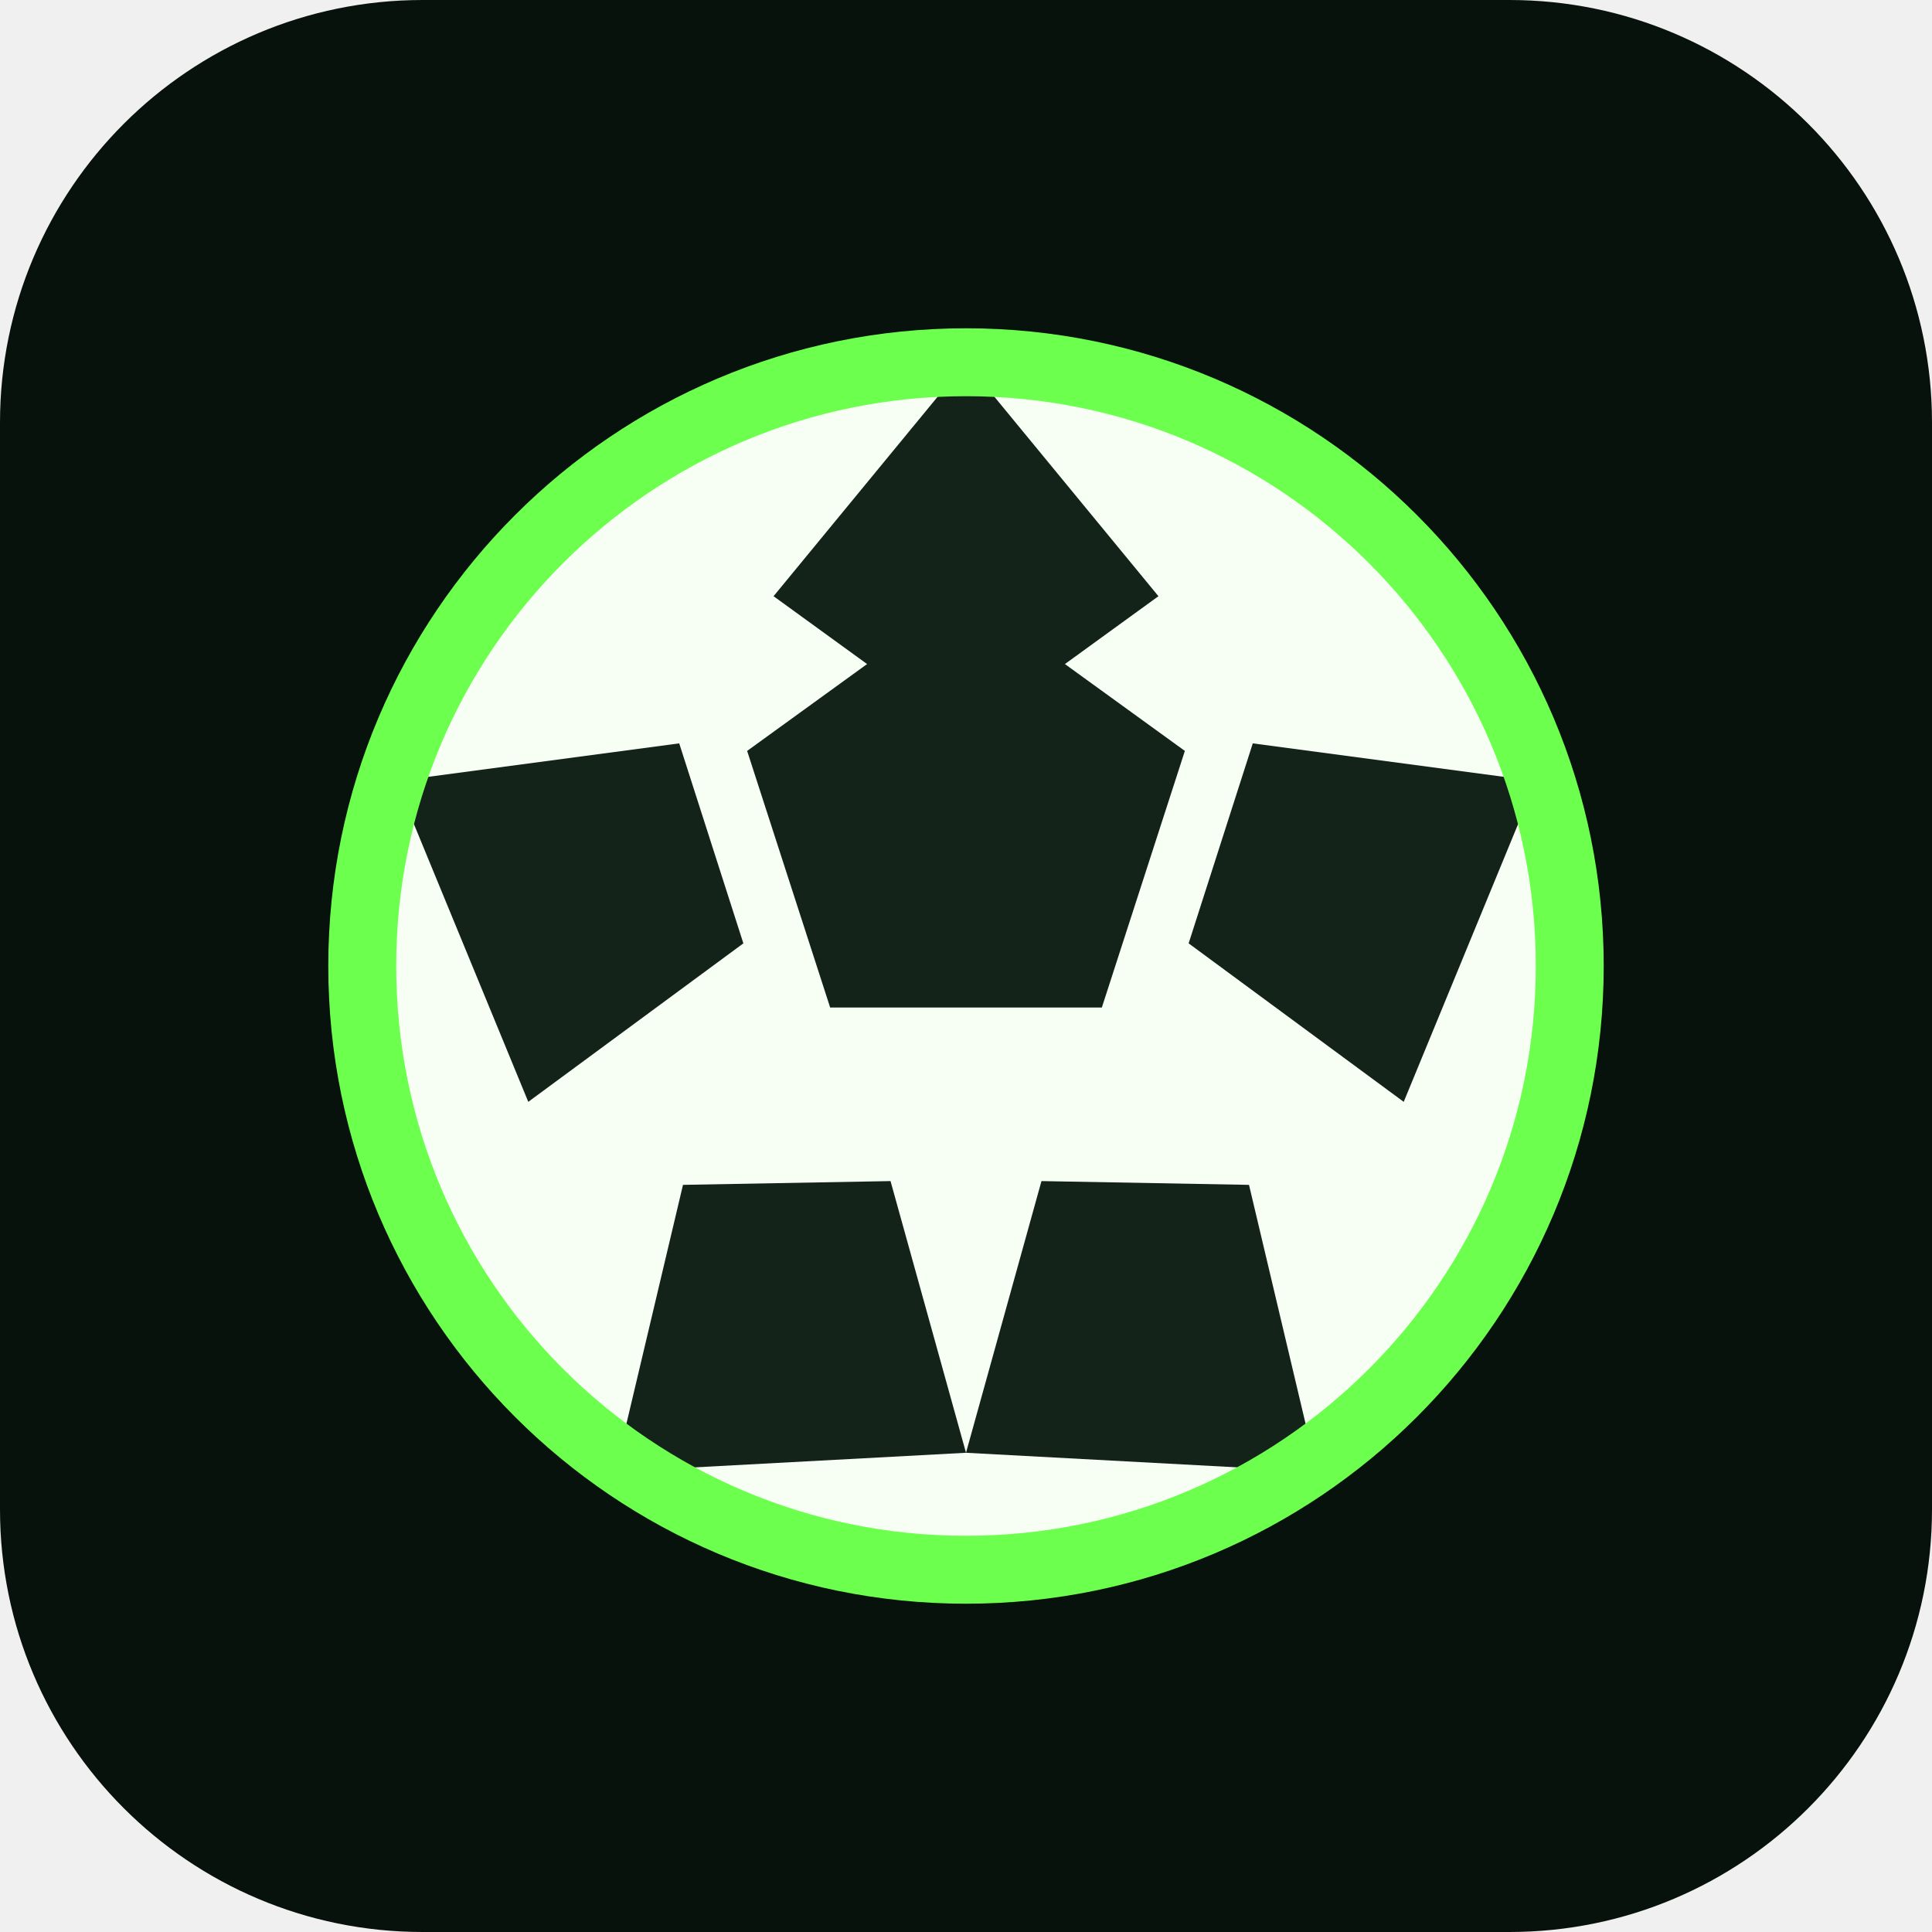
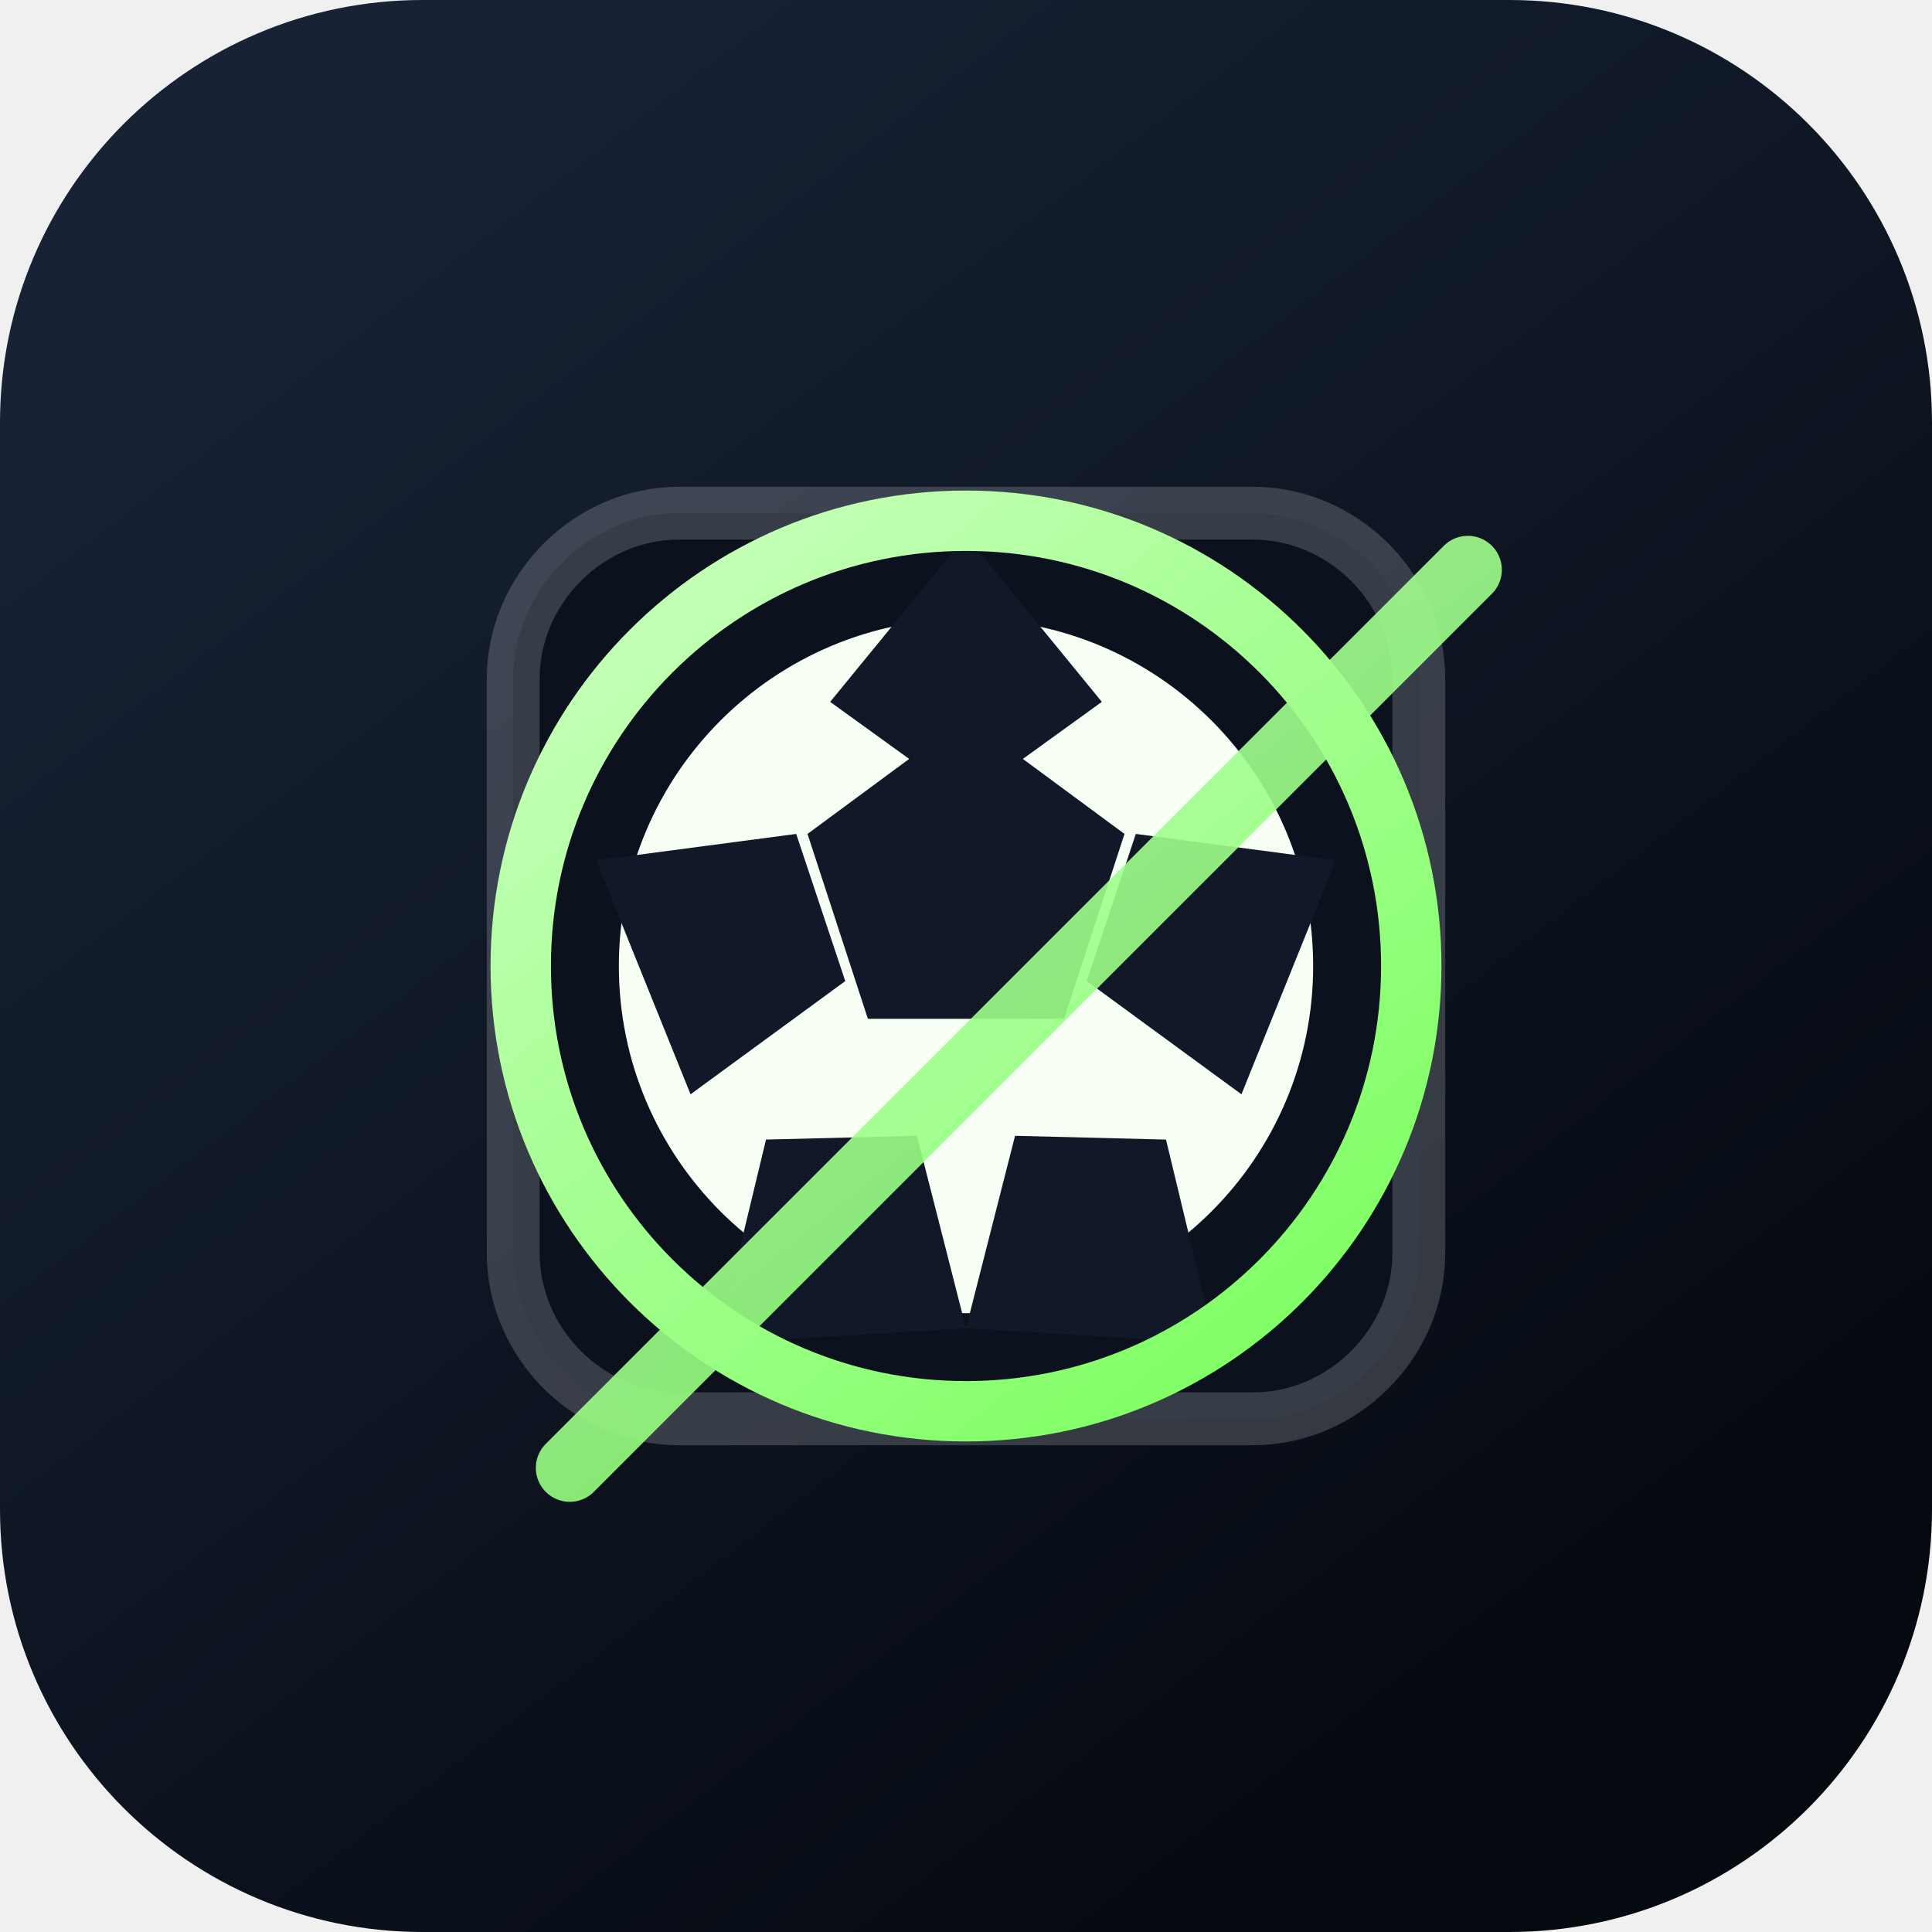
<svg xmlns="http://www.w3.org/2000/svg" viewBox="0 0 512 512">
-   <rect width="512" height="512" rx="112" fill="#08120c" />
-   <circle cx="256" cy="256" r="160" fill="#f7fff5" />
-   <path d="m256 157 58 42-22 68h-72l-22-68z" fill="#14231a" />
-   <path d="m256 96 51 62-51 37-51-37zM407 207l-75-10-17 53 57 42zM349 390l-18-76-55-1-20 72zM163 390l93-5-20-72-55 1zM105 207l35 85 57-42-17-53z" fill="#14231a" />
-   <circle cx="256" cy="256" r="160" fill="none" stroke="#6dff4e" stroke-width="18" />
+   <defs>
+     <linearGradient id="bg" x1="96" x2="416" y1="48" y2="464" gradientUnits="userSpaceOnUse">
+       <stop stop-color="#172235" />
+       <stop offset="1" stop-color="#050910" />
+     </linearGradient>
+     <linearGradient id="accent" x1="128" x2="384" y1="96" y2="416" gradientUnits="userSpaceOnUse">
+       <stop stop-color="#D7FFCE" />
+       <stop offset="1" stop-color="#6DFF4E" />
+     </linearGradient>
+   </defs>
+   <rect width="512" height="512" rx="112" fill="url(#bg)" />
+   <path d="M136 332V180c0-24 20-44 44-44h152c24 0 44 20 44 44v152c0 24-20 44-44 44H180c-24 0-44-20-44-44Z" fill="#0B121E" stroke="#FFFFFF" stroke-opacity=".18" stroke-width="14" />
+   <circle cx="256" cy="256" r="92" fill="#F7FFF5" />
+   <path d="m256 190 42 31-16 49h-52l-16-49z" fill="#111827" />
+   <path d="m256 142 36 44-36 26-36-26zM354 228l-53-7-13 39 41 30zM322 356l-13-54-40-1-13 51zM190 356l66-4-13-51-40 1zM158 228l25 62 41-30-13-39z" fill="#111827" />
+   <circle cx="256" cy="256" r="118" fill="none" stroke="url(#accent)" stroke-width="16" />
+   <path d="M151 389 389 151" stroke="url(#accent)" stroke-width="18" stroke-linecap="round" opacity=".9" />
</svg>
